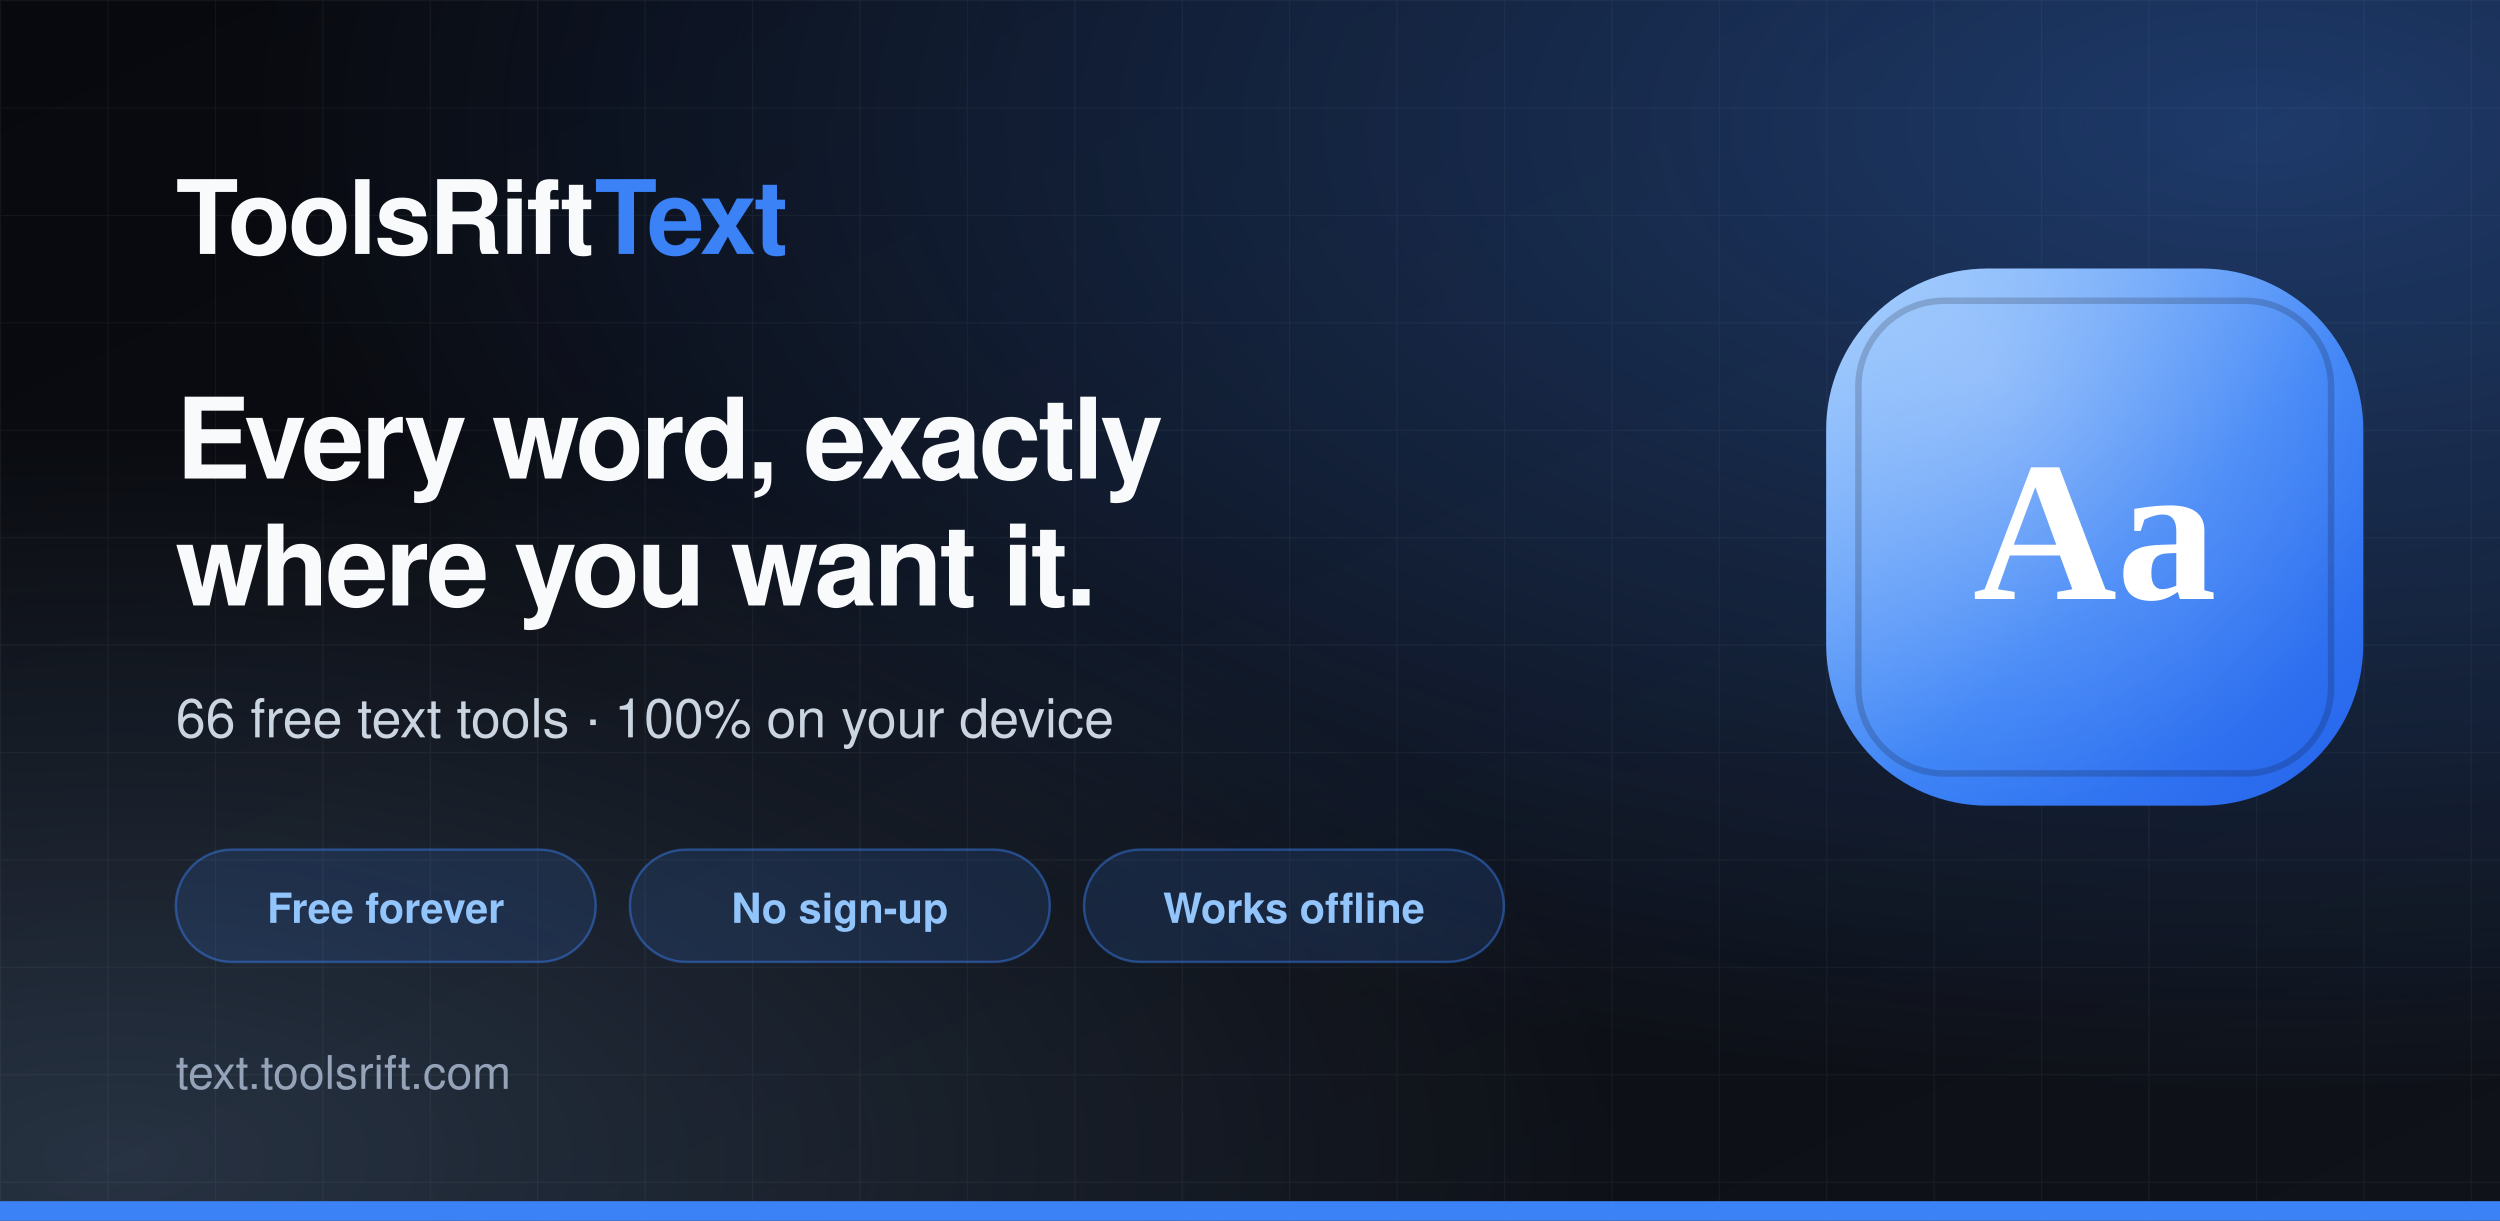
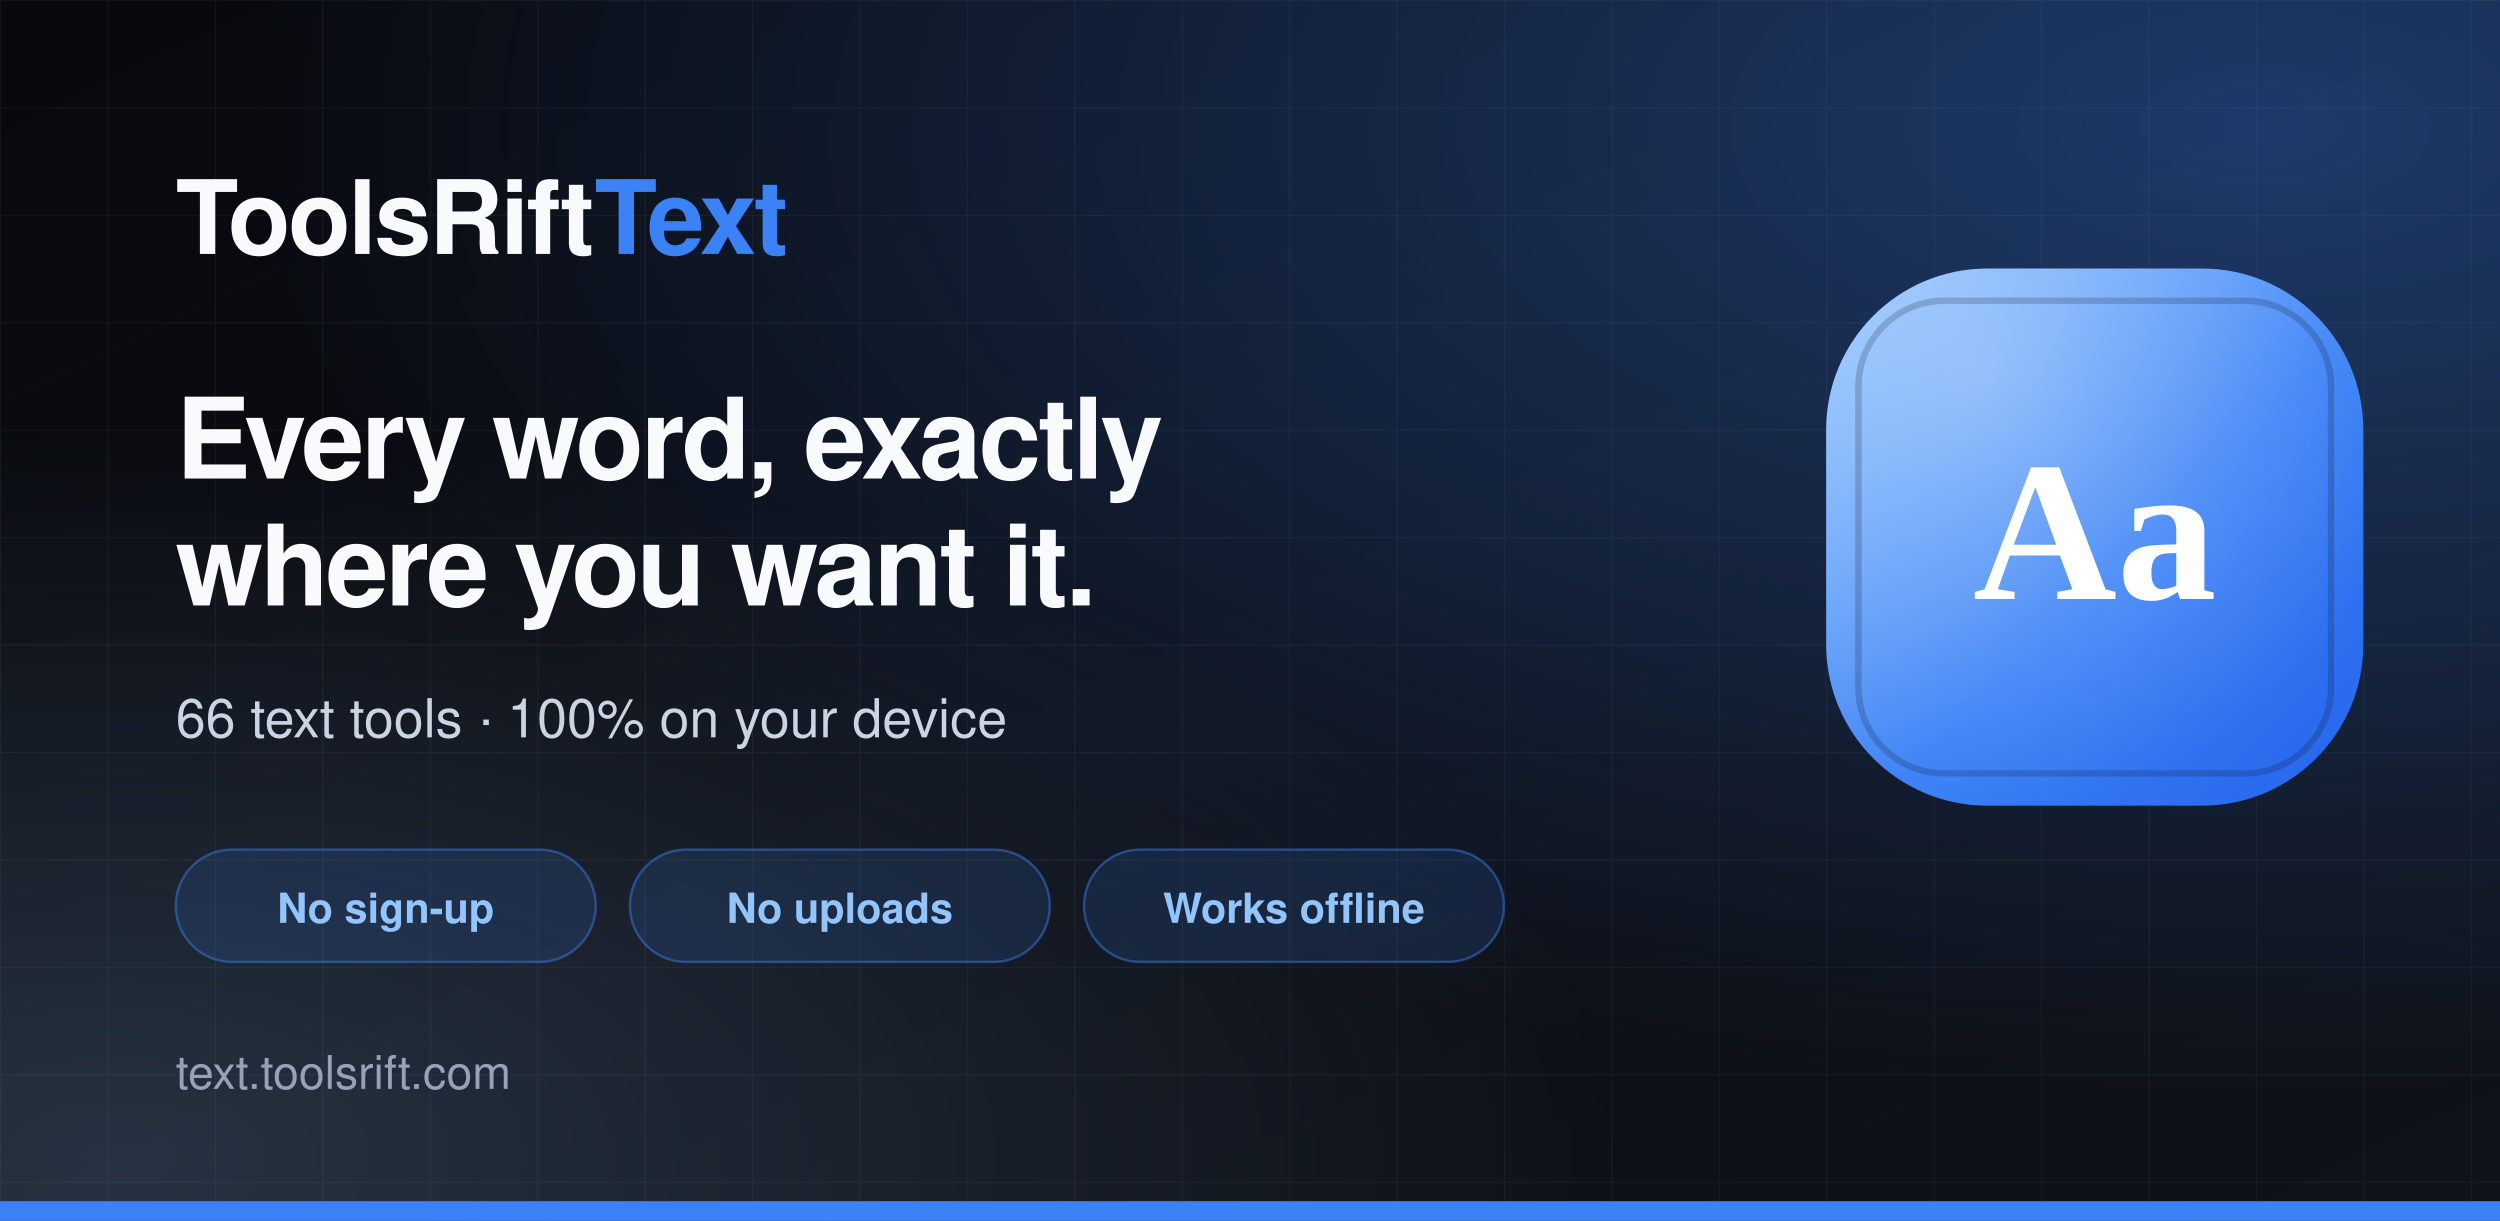
<svg xmlns="http://www.w3.org/2000/svg" viewBox="0 0 1024 500" width="1024" height="500">
  <defs>
    <linearGradient id="fbg" x1="0" y1="0" x2="1" y2="1">
      <stop offset="0" stop-color="#08090E" />
      <stop offset="1" stop-color="#0F1219" />
    </linearGradient>
    <radialGradient id="fglow" cx="0.9" cy="0.1" r="0.8">
      <stop offset="0" stop-color="#3B82F6" stop-opacity="0.38" />
      <stop offset="1" stop-color="#3B82F6" stop-opacity="0" />
    </radialGradient>
    <radialGradient id="fglow2" cx="0.05" cy="0.95" r="0.6">
      <stop offset="0" stop-color="#93C5FD" stop-opacity="0.2" />
      <stop offset="1" stop-color="#93C5FD" stop-opacity="0" />
    </radialGradient>
    <pattern id="fgrid" width="44" height="44" patternUnits="userSpaceOnUse">
      <path d="M44 0H0v44" fill="none" stroke="#fff" stroke-opacity="0.045" />
    </pattern>
  </defs>
  <rect width="1024" height="500" fill="url(#fbg)" />
  <rect width="1024" height="500" fill="url(#fgrid)" />
  <rect width="1024" height="500" fill="url(#fglow)" />
  <rect width="1024" height="500" fill="url(#fglow2)" />
  <g transform="translate(748 110)">
    <defs>
      <linearGradient id="fg-g" x1="0" y1="0" x2="1" y2="1">
        <stop offset="0" stop-color="#93C5FD" />
        <stop offset="0.55" stop-color="#3B82F6" />
        <stop offset="1" stop-color="#2563EB" />
      </linearGradient>
      <radialGradient id="fg-hl" cx="0.3" cy="0.2" r="0.8">
        <stop offset="0" stop-color="#fff" stop-opacity="0.28" />
        <stop offset="1" stop-color="#fff" stop-opacity="0" />
      </radialGradient>
      <clipPath id="fg-c">
        <rect width="220" height="220" rx="66.0" />
      </clipPath>
    </defs>
    <g clip-path="url(#fg-c)">
      <rect width="220" height="220" fill="url(#fg-g)" />
      <rect width="220" height="220" fill="url(#fg-hl)" />
      <rect x="13.2" y="13.2" width="193.6" height="193.6" rx="35.2" fill="none" stroke="#08090E" stroke-opacity="0.18" stroke-width="2.64" />
    </g>
    <g transform="translate(39.60 39.60) scale(1.408)" color="#ffffff">
      <text x="50" y="68" text-anchor="middle" font-family="Georgia, 'Times New Roman', serif" font-weight="700" font-size="58" fill="currentColor">Aa</text>
    </g>
  </g>
  <text x="72" y="104" font-family="Sora, 'Segoe UI', system-ui, -apple-system, Helvetica, Arial, sans-serif" font-weight="800" font-size="42" letter-spacing="-1" fill="#F8FAFC">ToolsRift<tspan fill="#3B82F6"> Text</tspan>
  </text>
  <text x="72" y="196" font-family="Sora, 'Segoe UI', system-ui, -apple-system, Helvetica, Arial, sans-serif" font-weight="800" font-size="46" letter-spacing="-1.2" fill="#F8FAFC">Every word, exactly</text>
  <text x="72" y="248" font-family="Sora, 'Segoe UI', system-ui, -apple-system, Helvetica, Arial, sans-serif" font-weight="800" font-size="46" letter-spacing="-1.2" fill="#F8FAFC">where you want it.</text>
-   <text x="72" y="302" font-family="Sora, 'Segoe UI', system-ui, -apple-system, Helvetica, Arial, sans-serif" font-weight="500" font-size="22" fill="#CBD5E1">66 free text tools · 100% on your device</text>
+   <text x="72" y="302" font-family="Sora, 'Segoe UI', system-ui, -apple-system, Helvetica, Arial, sans-serif" font-weight="500" font-size="22" fill="#CBD5E1">66 text tools · 100% on your device</text>
  <g transform="translate(72 348)">
    <rect x="0" y="0" width="172" height="46" rx="23" fill="#3B82F6" fill-opacity="0.14" stroke="#3B82F6" stroke-opacity="0.45" />
-     <text x="86" y="30" text-anchor="middle" font-family="Sora, 'Segoe UI', system-ui, -apple-system, Helvetica, Arial, sans-serif" font-weight="700" font-size="17" fill="#93C5FD">Free forever</text>
+     <text x="86" y="30" text-anchor="middle" font-family="Sora, 'Segoe UI', system-ui, -apple-system, Helvetica, Arial, sans-serif" font-weight="700" font-size="17" fill="#93C5FD">No sign-up</text>
    <rect x="186" y="0" width="172" height="46" rx="23" fill="#3B82F6" fill-opacity="0.14" stroke="#3B82F6" stroke-opacity="0.45" />
-     <text x="272" y="30" text-anchor="middle" font-family="Sora, 'Segoe UI', system-ui, -apple-system, Helvetica, Arial, sans-serif" font-weight="700" font-size="17" fill="#93C5FD">No sign-up</text>
+     <text x="272" y="30" text-anchor="middle" font-family="Sora, 'Segoe UI', system-ui, -apple-system, Helvetica, Arial, sans-serif" font-weight="700" font-size="17" fill="#93C5FD">No uploads</text>
    <rect x="372" y="0" width="172" height="46" rx="23" fill="#3B82F6" fill-opacity="0.14" stroke="#3B82F6" stroke-opacity="0.45" />
    <text x="458" y="30" text-anchor="middle" font-family="Sora, 'Segoe UI', system-ui, -apple-system, Helvetica, Arial, sans-serif" font-weight="700" font-size="17" fill="#93C5FD">Works offline</text>
  </g>
  <text x="72" y="446" font-family="Sora, 'Segoe UI', system-ui, -apple-system, Helvetica, Arial, sans-serif" font-weight="500" font-size="19" fill="#94A3B8">text.toolsrift.com</text>
  <rect x="0" y="492" width="1024" height="8" fill="#3B82F6" />
</svg>
